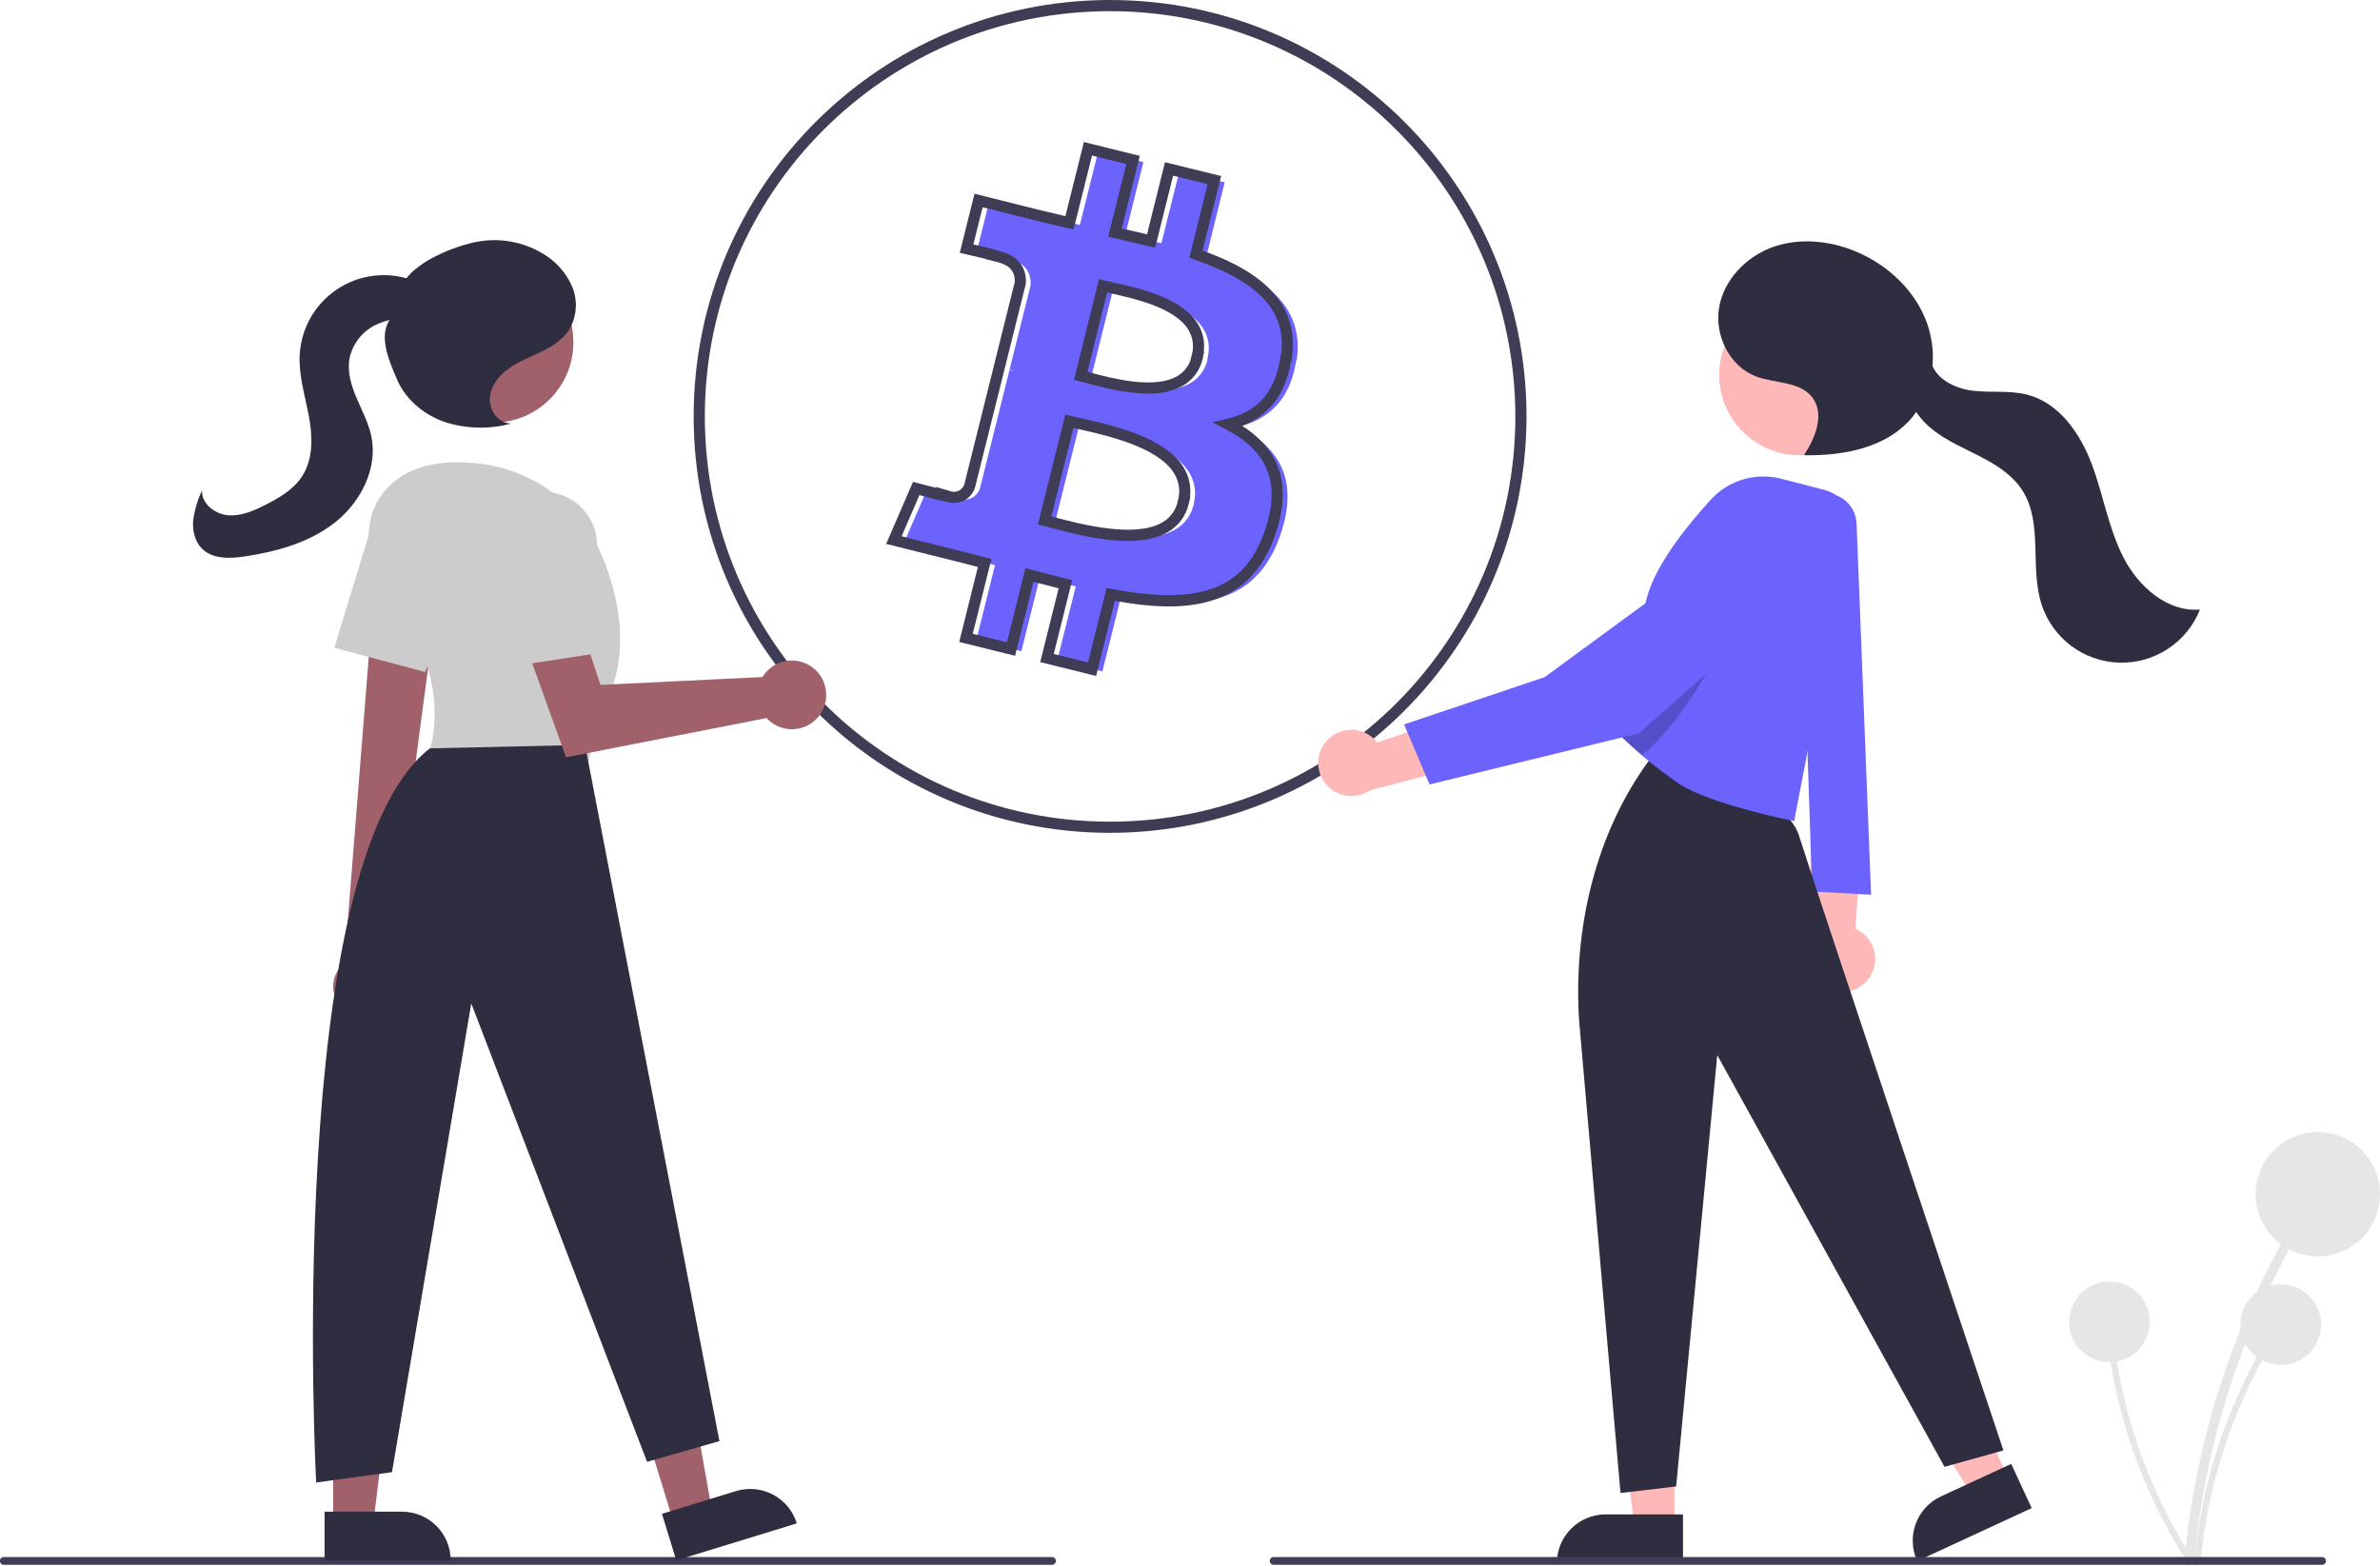
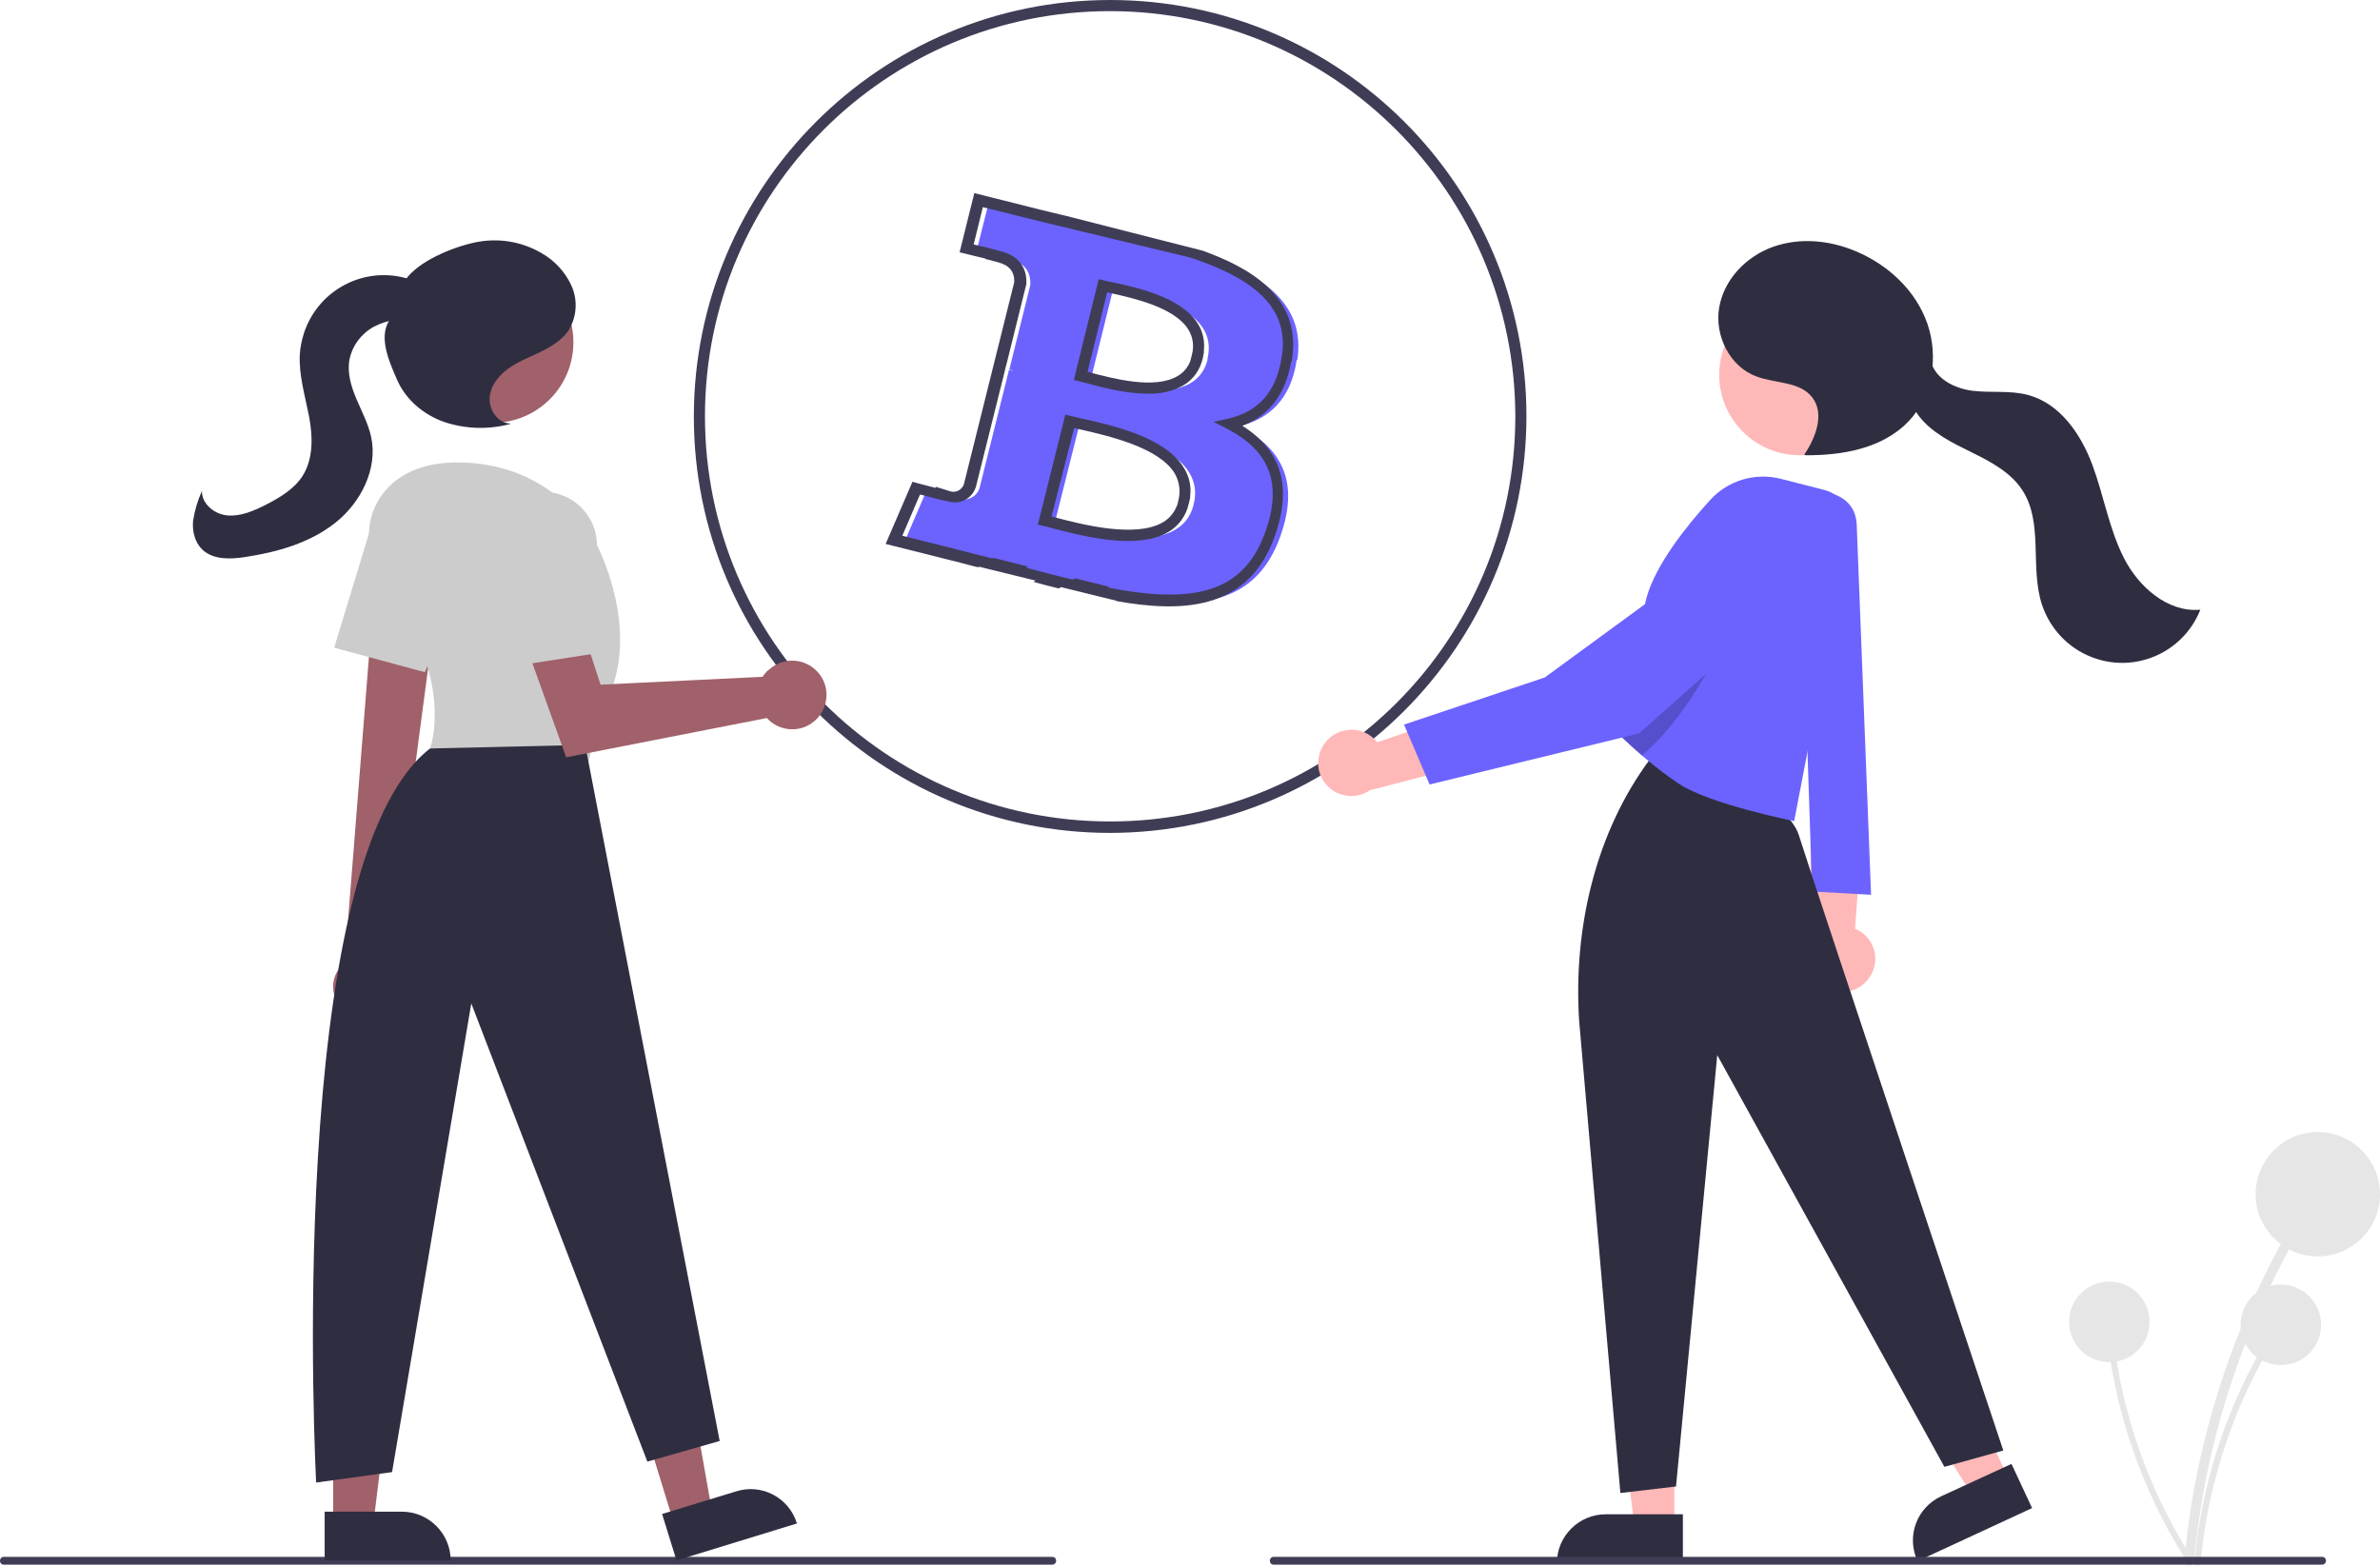
- <svg xmlns="http://www.w3.org/2000/svg" id="aac55e20-4295-4738-859e-026cde4431f5" data-name="Layer 1" width="727.21" height="478.36" viewBox="0 0 727.21 478.36">
-   <path d="M604.991,289.168l5.615-22.646L596.765,263.109l-5.495,22.032c-3.618-.904-7.338-1.707-11.042-2.594l5.53-22.185-13.772-3.413L566.338,279.56q-4.506-1.024-8.789-2.065l-18.994-4.744-3.669,14.711s10,2.287,10,2.492c5.58,1.399,6.587,5.12,6.417,8.004l-6.434,25.786a10.033,10.033,0,0,1,1.433.461l-1.451-.358-9.01,36.111a4.992,4.992,0,0,1-6.28,3.277H529.527c.137.205-10.017-2.492-10.017-2.492l-6.826,15.769,17.919,4.471c3.413.836,6.604,1.707,9.813,2.526L534.715,406.392,548.47,409.805l5.649-22.646c3.652.99,7.321,1.928,10.973,2.85l-5.632,22.544,13.772,3.413,5.7-22.851c23.482,4.437,41.162,2.645,48.585-18.584,5.99-17.066-.29-26.964-12.663-33.397,8.994-2.082,15.786-7.987,17.595-20.223l.153-.068C635.095,304.135,622.364,295.158,604.991,289.168Zm-3.857,75.806c-4.249,17.066-33.055,7.85-42.391,5.546l7.56-30.326c9.3,2.338,39.251,6.946,34.796,24.779Zm4.266-44.371c-3.891,15.564-27.851,7.645-35.633,5.717l6.826-27.493c7.765,1.928,32.817,5.546,28.704,21.776Z" transform="translate(-236.3952 -210.8201)" fill="#6c63ff" />
-   <path d="M575.583,465.303A127.241,127.241,0,1,1,702.824,338.061,127.385,127.385,0,0,1,575.583,465.303Zm0-251.07A123.828,123.828,0,1,0,699.411,338.061,123.968,123.968,0,0,0,575.583,214.233ZM571.314,417.367l-17.086-4.235,5.633-22.547c-2.554-.643-5.121-1.31-7.669-1.992l-5.64,22.613-17.067-4.235,5.704-22.9q-.999-.26-2.004-.523c-2.003-.524-4.034-1.056-6.15-1.575l-19.878-4.961,8.21-18.963,1.42.377c1.965.522,4.041,1.063,5.771,1.504l-.24-.36,4.539,1.362a3.312,3.312,0,0,0,4.196-2.152l8.596-34.46-.008-.003,6.806-27.278c.135-3.201-1.547-5.196-5.136-6.095l-3.831-.961.095-.061c-1.811-.439-4.086-.972-6.229-1.462l-1.697-.387,4.503-18.056,20.651,5.158q3.476.852,7.125,1.684l5.656-22.642,17.084,4.234-5.525,22.168q1.458.34,2.914.672c1.613.371,3.219.739,4.81,1.122l5.495-22.034,17.151,4.23L603.86,287.407c13.547,4.857,30.168,13.588,27.27,33.021l-.138.927-.164.072c-1.692,9.839-6.685,16.39-14.872,19.526,11.951,7.64,15.222,18.628,10.011,33.475-8.231,23.539-29.151,23.535-48.928,19.989Zm-12.945-6.725,10.459,2.592L574.505,390.474l1.582.299c27.015,5.104,40.534.042,46.658-17.471,5.096-14.519,1.334-24.47-11.84-31.321l-4.104-2.134,4.506-1.042c9.414-2.179,14.742-8.331,16.291-18.81l.137-.928.139-.062c1.529-13.099-6.723-22.034-26.603-28.889l-1.476-.508,5.579-22.504-10.529-2.596-5.497,22.037-1.657-.414c-2.108-.527-4.25-1.019-6.404-1.513-1.538-.353-3.081-.707-4.621-1.077l-1.674-.402L580.528,260.942l-10.46-2.592-5.641,22.58-1.629-.371c-3.013-.686-5.958-1.37-8.817-2.072l-17.345-4.333-2.835,11.366a82.002,82.002,0,0,1,8.394,2.126c5.152,1.312,7.939,4.861,7.65,9.746l-.048.312-6.048,24.239.02.008-.406,1.539-.08-.02-.032.098.095.024-9.011,36.111a6.72,6.72,0,0,1-8.457,4.499l.005-.016c-1.305-.176-3.724-.804-8.553-2.085l-5.443,12.573,15.967,3.984c2.127.522,4.176,1.057,6.195,1.587,1.215.317,2.419.633,3.626.942l1.644.419-5.698,22.874,10.443,2.591,5.658-22.682,1.681.455c3.623.982,7.303,1.938,10.938,2.841l1.659.412Zm22.622-34.529c-8.259,0-17.314-2.38-23.141-3.911-1.009-.265-1.909-.502-2.677-.692l-1.66-.41,8.387-33.645,1.659.417c.937.236,2.087.494,3.391.788,9.496,2.139,25.389,5.719,31.091,14.972a13.61,13.61,0,0,1,1.947,8.967h.135l-.493,2.119a13.426,13.426,0,0,1-6.313,8.643C589.912,375.38,585.574,376.113,580.991,376.113Zm-23.343-7.492q.512.134,1.069.28c7.967,2.096,24.547,6.449,32.859,1.526a9.826,9.826,0,0,0,4.478-5.618l.228-.914a10.527,10.527,0,0,0-1.149-8.47c-4.948-8.03-20.552-11.544-28.935-13.433-.642-.145-1.247-.282-1.81-.411Zm29.549-37.538c-6.783,0-14.031-1.929-18.718-3.176-.862-.229-1.63-.434-2.283-.596l-1.657-.411,7.649-30.806,1.656.411c.768.191,1.708.398,2.773.633,7.791,1.72,20.83,4.6,25.771,12.612a12.83,12.83,0,0,1,1.803,8.48h.132l-.427,2.121a12.857,12.857,0,0,1-6.016,8.31A21.029,21.029,0,0,1,587.197,331.084ZM568.67,324.426q.332.087.687.182c6.905,1.837,19.758,5.258,26.789,1.113a9.089,9.089,0,0,0,3.94-4.638l.397-1.566a9.868,9.868,0,0,0-1-7.975c-4.183-6.784-16.816-9.573-23.602-11.071-.419-.092-.819-.181-1.197-.266Z" transform="translate(-236.3952 -210.8201)" fill="#3f3d56" />
-   <path d="M641.076,438.032a10.064,10.064,0,0,1,16.142-.352l33.834-11.5-4.69,17.968-31.41,8.166a10.111,10.111,0,0,1-13.875-14.281Z" transform="translate(-236.3952 -210.8201)" fill="#ffb8b8" />
-   <path d="M906.827,687.743a246.303,246.303,0,0,1,20.385-77.735q4.601-10.278,10.127-20.103c.947-1.685-1.644-3.199-2.59-1.514a249.707,249.707,0,0,0-27.786,76.655q-2.086,11.269-3.136,22.696c-.178,1.922,2.823,1.909,3,0Z" transform="translate(-236.3952 -210.8201)" fill="#e6e6e6" />
-   <circle cx="708.21" cy="364.897" r="19" fill="#e6e6e6" />
-   <path d="M908.77,688.248a159.788,159.788,0,0,1,13.225-50.43q2.985-6.668,6.57-13.042a.974.974,0,0,0-1.681-.982,161.996,161.996,0,0,0-18.026,49.73q-1.353,7.31-2.034,14.724c-.115,1.247,1.832,1.239,1.946,0Z" transform="translate(-236.3952 -210.8201)" fill="#e6e6e6" />
-   <circle cx="696.883" cy="404.751" r="12.326" fill="#e6e6e6" />
-   <path d="M906.314,687.084a159.788,159.788,0,0,1-20.59-47.897q-1.748-7.093-2.841-14.324a.974.974,0,0,0-1.929.259,161.996,161.996,0,0,0,16.374,50.298q3.429,6.597,7.452,12.861c.676,1.054,2.206-.15,1.535-1.197Z" transform="translate(-236.3952 -210.8201)" fill="#e6e6e6" />
-   <circle cx="644.542" cy="403.886" r="12.326" fill="#e6e6e6" />
-   <path d="M807.705,509.345a10.056,10.056,0,0,0-4.418-14.773l2.591-35.641-16.203,9.072.024,32.454a10.11,10.11,0,0,0,18.006,8.887Z" transform="translate(-236.3952 -210.8201)" fill="#ffb8b8" />
-   <path d="M803.674,370.799,808.105,484.217l-18-1-4-119,3.796-1.786A9.665,9.665,0,0,1,803.674,370.799Z" transform="translate(-236.3952 -210.8201)" fill="#6c63ff" />
-   <polygon points="511.612 466.235 499.352 466.234 493.52 418.946 511.614 418.947 511.612 466.235" fill="#ffb8b8" />
-   <path d="M490.595,462.731h23.644a0,0,0,0,1,0,0v14.887a0,0,0,0,1,0,0H475.708a0,0,0,0,1,0,0v0A14.887,14.887,0,0,1,490.595,462.731Z" fill="#2f2e41" />
-   <polygon points="613.615 451.583 602.489 456.734 577.329 416.272 593.749 408.671 613.615 451.583" fill="#ffb8b8" />
-   <path d="M832.188,665.526h23.644a0,0,0,0,1,0,0v14.887a0,0,0,0,1,0,0H817.301a0,0,0,0,1,0,0v0A14.887,14.887,0,0,1,832.188,665.526Z" transform="translate(-441.7098 202.8908) rotate(-24.84116)" fill="#2f2e41" />
-   <path d="M718.897,522.728l12.644,144.289,17-2L761.105,533.217l69.436,125.8,18-5S790.605,480.717,786.105,466.217c-4.933-15.895-44-22-44-22l-1.5-1.5C723.818,465.315,717.094,494.635,718.897,522.728Z" transform="translate(-236.3952 -210.8201)" fill="#2f2e41" />
-   <circle cx="549.859" cy="114.532" r="24.561" fill="#ffb8b8" />
-   <path d="M801.674,372.743l-17.07,88.97s-25.94-5.18-35.18-11.42c-3.66-2.48-6.98-5.04-9.78-7.36-.55-.45-1.07-.9-1.58-1.33-4.62-3.95-7.46-6.89-7.46-6.89s1.479-7.25,3.29-15.83c2.02-9.61,4.47-20.9,5.72-25.51,2.75-10.11,12.19-21.89,19.55-29.91a21.738,21.738,0,0,1,21.47-6.36l13.32,3.44A10.543,10.543,0,0,1,801.674,372.743Z" transform="translate(-236.3952 -210.8201)" fill="#6c63ff" />
-   <path d="M760.394,411.602s-9.18,19.08-22.33,30c-4.62-3.95-7.46-6.89-7.46-6.89s1.479-7.25,3.29-15.83C744.914,413.063,756.274,409.393,760.394,411.602Z" transform="translate(-236.3952 -210.8201)" opacity="0.2" />
-   <path d="M776.674,376.677a16.322,16.322,0,0,0-2.831-1.125,12.495,12.495,0,0,0-11.545,2.66l-53.958,39.523-42.914,14.435,7.754,18.341,63.976-15.624,42.43-37.708A12.754,12.754,0,0,0,776.674,376.677Z" transform="translate(-236.3952 -210.8201)" fill="#6c63ff" />
-   <path d="M787.708,349.687c3.496-5.232,6.254-12.488,2.406-17.466-3.799-4.914-11.292-4.19-17.111-6.365-8.104-3.029-12.804-12.549-11.338-21.076s8.31-15.594,16.464-18.486,17.348-1.951,25.333,1.379c9.829,4.1,18.261,12.03,21.797,22.076s1.646,22.108-5.689,29.83c-7.864,8.278-20.206,10.485-31.623,10.351" transform="translate(-236.3952 -210.8201)" fill="#2f2e41" />
-   <path d="M826.277,320.727c1.001,5.591,7.134,8.766,12.771,9.464s11.468-.197,16.955,1.269c9.674,2.584,16.055,11.888,19.567,21.265s5.069,19.498,9.633,28.412S898.612,397.909,908.591,397.075a25.732,25.732,0,0,1-48.394-1.569c-3.666-11.317.542-24.813-5.868-34.834-3.547-5.545-9.673-8.807-15.579-11.713s-12.106-5.889-16.066-11.148-4.751-13.563.129-17.981" transform="translate(-236.3952 -210.8201)" fill="#2f2e41" />
-   <path d="M945.88,688.964h-320.294a1.191,1.191,0,1,1,0-2.381h320.294a1.191,1.191,0,1,1,0,2.381Z" transform="translate(-236.3952 -210.8201)" fill="#3f3d56" />
-   <path d="M557.88,688.964h-320.294a1.191,1.191,0,1,1,0-2.381h320.294a1.191,1.191,0,0,1,0,2.381Z" transform="translate(-236.3952 -210.8201)" fill="#3f3d56" />
-   <polygon points="205.801 465.134 217.522 461.537 209.226 414.618 191.928 419.927 205.801 465.134" fill="#a0616a" />
-   <path d="M439.993,667.396h38.531a0,0,0,0,1,0,0V682.283a0,0,0,0,1,0,0H454.88a14.887,14.887,0,0,1-14.887-14.887v0A0,0,0,0,1,439.993,667.396Z" transform="translate(859.9015 974.4209) rotate(162.9391)" fill="#2f2e41" />
-   <polygon points="101.803 465.403 114.063 465.403 119.895 418.115 101.801 418.116 101.803 465.403" fill="#a0616a" />
-   <path d="M335.571,672.72h38.531a0,0,0,0,1,0,0v14.887a0,0,0,0,1,0,0H350.458a14.887,14.887,0,0,1-14.887-14.887v0A0,0,0,0,1,335.571,672.72Z" transform="translate(473.3094 1149.49) rotate(179.9974)" fill="#2f2e41" />
-   <path d="M341.319,519.146a9.162,9.162,0,0,1,.318-14.046l9.505-119.695,19.331,4.83L354.995,506.994a9.212,9.212,0,0,1-13.677,12.152Z" transform="translate(-236.3952 -210.8201)" fill="#a0616a" />
-   <circle cx="150.634" cy="104.601" r="24.561" fill="#a0616a" />
-   <path d="M353.483,387.78c-5.837-8.013-6.017-19.049.271-26.714,4.103-5.002,10.966-9.004,22.425-9.004,30.543,0,42.128,24.224,42.128,24.224s12.638,23.17,5.266,44.235-7.372,23.17-7.372,23.17l-48.447-4.213S375.927,418.592,353.483,387.78Z" transform="translate(-236.3952 -210.8201)" fill="#ccc" />
-   <path d="M338.543,408.748l10.437-34.146a16.327,16.327,0,0,1,23.097-9.737h0a16.356,16.356,0,0,1,7.465,21.074l-13.269,30.218Z" transform="translate(-236.3952 -210.8201)" fill="#ccc" />
-   <path d="M415.148,438.425l41.075,212.747-22.117,6.319L380.392,517.415,356.168,660.651l-23.17,3.16S322.834,474.292,367.754,439.478Z" transform="translate(-236.3952 -210.8201)" fill="#2f2e41" />
-   <path d="M470.354,416.343a10.527,10.527,0,0,0-.963,1.349L419.856,420.094l-9.538-29.12L393.756,398.846l15.588,43.371,61.262-11.981a10.496,10.496,0,1,0-.252-13.893Z" transform="translate(-236.3952 -210.8201)" fill="#a0616a" />
-   <path d="M386.293,379.345a16.326,16.326,0,0,1,17.233-18.202h0a16.356,16.356,0,0,1,15.308,16.295V410.44l-28.369,4.365Z" transform="translate(-236.3952 -210.8201)" fill="#ccc" />
-   <path d="M392.431,340.205c-3.686-.016-6.53-3.897-6.365-7.58s2.639-6.923,5.619-9.093,6.475-3.492,9.798-5.087,6.617-3.586,8.669-6.648a14.716,14.716,0,0,0,1.023-13.504,21.669,21.669,0,0,0-9.333-10.224,28.688,28.688,0,0,0-20.417-3.228c-6.888,1.511-17.154,5.695-21.19,11.478l-4.208,11.458c-4.288,5.156-.968,12.813,1.668,18.98s8.248,10.806,14.581,13.011a35.794,35.794,0,0,0,19.841.595" transform="translate(-236.3952 -210.8201)" fill="#2f2e41" />
-   <path d="M369.985,302.044c-1.809-2.899-4.944-4.743-8.186-5.825a25.724,25.724,0,0,0-33.832,23.003c-.344,6.314,1.634,12.489,2.795,18.705s1.393,13.082-2.034,18.396c-2.611,4.048-6.964,6.596-11.261,8.773-3.581,1.814-7.455,3.516-11.453,3.154s-8.016-3.528-7.91-7.541a32.054,32.054,0,0,0-2.682,9.08c-.281,3.156.497,6.561,2.776,8.762,3.313,3.199,8.563,2.965,13.116,2.274,9.857-1.494,19.838-4.295,27.626-10.52s12.955-16.475,10.904-26.231c-.857-4.075-2.87-7.796-4.497-11.63s-2.897-8.027-2.15-12.124a14.735,14.735,0,0,1,7.493-9.982,19.601,19.601,0,0,1,12.523-1.899c2.799.459,6.294,1.173,7.954-1.127a4.508,4.508,0,0,0-.094-4.809,13.248,13.248,0,0,0-3.593-3.56" transform="translate(-236.3952 -210.8201)" fill="#2f2e41" />
+ <svg xmlns="http://www.w3.org/2000/svg" version="1.1" id="aac55e20-4295-4738-859e-026cde4431f5" x="0px" y="0px" viewBox="0 0 727.2 478.4" style="enable-background:new 0 0 727.2 478.4;" xml:space="preserve">
+   <style type="text/css">
+ 	.st0{fill:#6C63FF;}
+ 	.st1{fill:#3F3D56;}
+ 	.st2{fill:#FFB8B8;}
+ 	.st3{fill:#E6E6E6;}
+ 	.st4{fill:#2F2E41;}
+ 	.st5{opacity:0.2;enable-background:new    ;}
+ 	.st6{fill:#A0616A;}
+ 	.st7{fill:#CCCCCC;}
+ </style>
+   <path class="st0" d="M329.9,68.7c-3-0.7-5.9-1.4-8.8-2.1l-19-4.7l-3.7,14.7c0,0,10,2.3,10,2.5c5.6,1.4,6.6,5.1,6.4,8l-6.4,25.8  c0.5,0.1,1,0.3,1.4,0.5l-1.5-0.4l-9,36.1c-0.8,2.6-3.6,4.1-6.2,3.3c0,0,0,0,0,0h0c0.1,0.2-10-2.5-10-2.5l-6.8,15.8l17.9,4.5  c3.4,0.8,6.6,1.7,9.8,2.5l0.6-0.1l13.8,3.4l-0.6,0.3c3.7,1,7.3,1.9,11,2.8l0.7-0.4l13.8,3.4l-0.6,0.1c23.5,4.4,41.2,2.6,48.6-18.6  c6-17.1-0.3-27-12.7-33.4c9-2.1,15.8-8,17.6-20.2l0.2-0.1c2.5-16.7-10.2-25.7-27.6-31.7 M354.9,74.3c-3.6-0.9-7.3-1.7-11-2.6   M364.7,154.2c-4.2,17.1-33.1,7.9-42.4,5.5l7.6-30.3C339.2,131.7,369.2,136.3,364.7,154.2L364.7,154.2z M369,109.8  c-3.9,15.6-27.9,7.6-35.6,5.7l6.8-27.5c7.8,1.9,32.8,5.5,28.7,21.8H369z" />
+   <path class="st1" d="M339.2,254.5c-70.3,0-127.2-57-127.2-127.2S268.9,0,339.2,0s127.2,57,127.2,127.2  C466.3,197.5,409.4,254.4,339.2,254.5z M339.2,3.4c-68.4,0-123.8,55.4-123.8,123.8s55.4,123.8,123.8,123.8S463,195.6,463,127.2l0,0  C462.9,58.9,407.5,3.5,339.2,3.4z M367.5,76.6c13.5,4.9,30.2,13.6,27.3,33l-0.1,0.9l-0.2,0.1c-1.7,9.8-6.7,16.4-14.9,19.5  c12,7.6,15.2,18.6,10,33.5c-8.2,23.5-29.2,23.5-48.9,20l0.6,0l-17.1-4.2l-0.7,0.4c-2.6-0.6-5.1-1.3-7.7-2l0.6-0.4l-17.1-4.2  l-0.6,0.1c-0.7-0.2-1.3-0.3-2-0.5c-2-0.5-4-1.1-6.2-1.6l-19.9-5l8.2-19l1.4,0.4c2,0.5,4,1.1,5.8,1.5l-0.2-0.4l4.5,1.4  c1.7,0.6,3.6-0.4,4.2-2.1c0,0,0,0,0,0l8.6-34.5l0,0l6.8-27.3c0.1-3.2-1.5-5.2-5.1-6.1l-3.8-1l0.1-0.1c-1.8-0.4-4.1-1-6.2-1.5  l-1.7-0.4l4.5-18.1l20.7,5.2c2.3,0.6,4.7,1.1,7.1,1.7 M342.7,69.8c1,0.2,1.9,0.5,2.9,0.7c1.6,0.4,3.2,0.7,4.8,1.1 M328,70.1  l-1.6-0.4c-3-0.7-6-1.4-8.8-2.1l-17.3-4.3l-2.8,11.4c2.8,0.6,5.6,1.3,8.4,2.1c5.2,1.3,7.9,4.9,7.7,9.7l0,0.3l-6,24.2l0,0l-0.4,1.5  l-0.1,0l0,0.1l0.1,0l-9,36.1c-1.1,3.6-4.8,5.6-8.4,4.5c0,0-0.1,0-0.1,0l0,0c-1.3-0.2-3.7-0.8-8.6-2.1l-5.4,12.6l16,4  c2.1,0.5,4.2,1.1,6.2,1.6c1.2,0.3,2.4,0.6,3.6,0.9l1.6,0.4l0.6-0.1l10.4,2.6l-0.6,0.3l1.7,0.5c3.6,1,7.3,1.9,10.9,2.8l1.7,0.4  l0.7-0.4l10.5,2.6l-0.6,0.2l1.6,0.3c27,5.1,40.5,0,46.7-17.5c5.1-14.5,1.3-24.5-11.8-31.3l-4.1-2.1l4.5-1  c9.4-2.2,14.7-8.3,16.3-18.8l0.1-0.9l0.1-0.1c1.5-13.1-6.7-22-26.6-28.9l-1.5-0.5 M353,75.7l-1.7-0.4c-2.1-0.5-4.3-1-6.4-1.5  c-1.5-0.4-3.1-0.7-4.6-1.1l-1.7-0.4 M344.6,165.3c-8.3,0-17.3-2.4-23.1-3.9c-1-0.3-1.9-0.5-2.7-0.7l-1.7-0.4l8.4-33.6l1.7,0.4  c0.9,0.2,2.1,0.5,3.4,0.8c9.5,2.1,25.4,5.7,31.1,15c1.7,2.7,2.4,5.8,1.9,9h0.1l-0.5,2.1c-0.8,3.6-3.1,6.8-6.3,8.6  C353.5,164.6,349.2,165.3,344.6,165.3L344.6,165.3z M321.3,157.8c0.3,0.1,0.7,0.2,1.1,0.3c8,2.1,24.5,6.4,32.9,1.5  c2.1-1.2,3.7-3.2,4.5-5.6l0.2-0.9c0.8-2.9,0.4-5.9-1.1-8.5c-4.9-8-20.6-11.5-28.9-13.4c-0.6-0.1-1.2-0.3-1.8-0.4L321.3,157.8z   M350.8,120.3c-6.8,0-14-1.9-18.7-3.2c-0.9-0.2-1.6-0.4-2.3-0.6l-1.7-0.4l7.6-30.8l1.7,0.4c0.8,0.2,1.7,0.4,2.8,0.6  c7.8,1.7,20.8,4.6,25.8,12.6c1.6,2.5,2.2,5.5,1.8,8.5h0.1l-0.4,2.1c-0.8,3.5-2.9,6.5-6,8.3C358.2,119.6,354.5,120.4,350.8,120.3  L350.8,120.3z M332.3,113.6c0.2,0.1,0.5,0.1,0.7,0.2c6.9,1.8,19.8,5.3,26.8,1.1c1.8-1,3.2-2.7,3.9-4.6l0.4-1.6c0.8-2.7,0.5-5.6-1-8  c-4.2-6.8-16.8-9.6-23.6-11.1c-0.4-0.1-0.8-0.2-1.2-0.3L332.3,113.6z" />
+   <path class="st2" d="M404.7,227.2c3.2-4.5,9.5-5.6,14-2.4c0.8,0.6,1.5,1.2,2.1,2l33.8-11.5l-4.7,18l-31.4,8.2  c-4.6,3.1-10.9,1.9-14-2.7C402.1,235.3,402.2,230.7,404.7,227.2L404.7,227.2z" />
+   <path class="st3" d="M670.4,476.9c2.5-26.9,9.4-53.1,20.4-77.7c3.1-6.9,6.4-13.6,10.1-20.1c0.9-1.7-1.6-3.2-2.6-1.5  c-13.4,23.9-22.8,49.8-27.8,76.7c-1.4,7.5-2.4,15.1-3.1,22.7C667.3,478.8,670.3,478.8,670.4,476.9L670.4,476.9z" />
+   <circle class="st3" cx="708.2" cy="364.9" r="19" />
+   <path class="st3" d="M672.4,477.4c1.6-17.4,6.1-34.5,13.2-50.4c2-4.4,4.2-8.8,6.6-13c0.3-0.5,0.1-1.1-0.4-1.3  c-0.5-0.2-1-0.1-1.3,0.3c-8.7,15.5-14.8,32.3-18,49.7c-0.9,4.9-1.6,9.8-2,14.7C670.3,478.7,672.3,478.7,672.4,477.4L672.4,477.4z" />
+   <circle class="st3" cx="696.9" cy="404.8" r="12.3" />
+   <path class="st3" d="M669.9,476.3c-9.4-14.7-16.4-30.9-20.6-47.9c-1.2-4.7-2.1-9.5-2.8-14.3c-0.1-0.5-0.6-0.9-1.1-0.8  c-0.5,0.1-0.9,0.5-0.8,1.1c2.7,17.5,8.2,34.5,16.4,50.3c2.3,4.4,4.8,8.7,7.5,12.9C669.1,478.5,670.6,477.3,669.9,476.3L669.9,476.3z  " />
+   <circle class="st3" cx="644.5" cy="403.9" r="12.3" />
+   <path class="st2" d="M571.3,298.5c3.1-4.6,1.8-10.9-2.9-13.9c-0.5-0.3-1-0.6-1.6-0.8l2.6-35.6l-16.2,9.1l0,32.5  c-1.9,5.3,0.9,11,6.2,12.9C563.9,304.1,568.8,302.4,571.3,298.5L571.3,298.5z" />
+   <path class="st0" d="M567.3,160l4.4,113.4l-18-1l-4-119l3.8-1.8c4.8-2.3,10.6-0.2,12.9,4.6C566.9,157.4,567.2,158.7,567.3,160z" />
+   <polygon class="st2" points="511.6,466.2 499.4,466.2 493.5,418.9 511.6,418.9 " />
+   <path class="st4" d="M490.6,462.7h23.6l0,0v14.9l0,0h-38.5l0,0l0,0C475.7,469.4,482.4,462.7,490.6,462.7L490.6,462.7z" />
+   <polygon class="st2" points="613.6,451.6 602.5,456.7 577.3,416.3 593.7,408.7 " />
+   <path class="st4" d="M593.1,457.2l21.5-9.9l0,0l6.3,13.5l0,0l-35,16.2l0,0l0,0C582.4,469.5,585.6,460.7,593.1,457.2z" />
+   <path class="st4" d="M482.5,311.9l12.6,144.3l17-2l12.6-131.8l69.4,125.8l18-5c0,0-57.9-173.3-62.4-187.8c-4.9-15.9-44-22-44-22  l-1.5-1.5C487.4,254.5,480.7,283.8,482.5,311.9z" />
+   <circle class="st2" cx="549.9" cy="114.5" r="24.6" />
+   <path class="st0" d="M565.3,161.9l-17.1,89c0,0-25.9-5.2-35.2-11.4c-3.7-2.5-7-5-9.8-7.4c-0.5-0.5-1.1-0.9-1.6-1.3  c-4.6-4-7.5-6.9-7.5-6.9s1.5-7.2,3.3-15.8c2-9.6,4.5-20.9,5.7-25.5c2.8-10.1,12.2-21.9,19.5-29.9c5.4-5.9,13.7-8.4,21.5-6.4  l13.3,3.4C562.9,151.1,566.3,156.5,565.3,161.9z" />
+   <path class="st5" d="M524,200.8c0,0-9.2,19.1-22.3,30c-4.6-4-7.5-6.9-7.5-6.9s1.5-7.2,3.3-15.8C508.5,202.2,519.9,198.6,524,200.8z" />
+   <path class="st0" d="M540.3,165.9c-0.9-0.5-1.9-0.8-2.8-1.1c-4.1-1.1-8.4-0.1-11.5,2.7l-54,39.5L429,221.4l7.8,18.3l64-15.6  l42.4-37.7c5.1-4.9,5.3-12.9,0.4-18C542.6,167.3,541.5,166.5,540.3,165.9z" />
+   <path class="st4" d="M551.3,138.9c3.5-5.2,6.3-12.5,2.4-17.5c-3.8-4.9-11.3-4.2-17.1-6.4c-8.1-3-12.8-12.5-11.3-21.1  s8.3-15.6,16.5-18.5s17.3-2,25.3,1.4c9.8,4.1,18.3,12,21.8,22.1s1.6,22.1-5.7,29.8c-7.9,8.3-20.2,10.5-31.6,10.4" />
+   <path class="st4" d="M589.9,109.9c1,5.6,7.1,8.8,12.8,9.5s11.5-0.2,17,1.3c9.7,2.6,16.1,11.9,19.6,21.3s5.1,19.5,9.6,28.4  s13.4,16.8,23.4,15.9c-5.2,13.2-20.2,19.7-33.4,14.4c-7.1-2.8-12.6-8.7-15-16c-3.7-11.3,0.5-24.8-5.9-34.8  c-3.5-5.5-9.7-8.8-15.6-11.7s-12.1-5.9-16.1-11.1c-4-5.3-4.8-13.6,0.1-18" />
+   <path class="st1" d="M709.5,478.1H389.2c-0.7,0-1.2-0.5-1.2-1.2s0.5-1.2,1.2-1.2c0,0,0,0,0,0h320.3c0.7,0,1.2,0.5,1.2,1.2  S710.1,478.1,709.5,478.1C709.5,478.1,709.5,478.1,709.5,478.1z" />
+   <path class="st1" d="M321.5,478.1H1.2c-0.7,0-1.2-0.5-1.2-1.2c0-0.7,0.5-1.2,1.2-1.2c0,0,0,0,0,0h320.3c0.7,0,1.2,0.5,1.2,1.2  C322.7,477.6,322.1,478.1,321.5,478.1z" />
+   <polygon class="st6" points="205.8,465.1 217.5,461.5 209.2,414.6 191.9,419.9 " />
+   <path class="st4" d="M243.5,465.5l-36.8,11.3l0,0l-4.4-14.2l0,0l22.6-6.9C232.7,453.2,241.1,457.6,243.5,465.5L243.5,465.5  L243.5,465.5z" />
+   <polygon class="st6" points="101.8,465.4 114.1,465.4 119.9,418.1 101.8,418.1 " />
+   <path class="st4" d="M137.7,476.8l-38.5,0l0,0l0-14.9l0,0l23.6,0C131,461.9,137.7,468.6,137.7,476.8L137.7,476.8L137.7,476.8z" />
+   <path class="st6" d="M104.9,308.3c-3.8-3.3-4.2-9.1-0.8-12.9c0.4-0.4,0.7-0.8,1.2-1.1l9.5-119.7l19.3,4.8l-15.5,116.8  c2.9,4.2,1.9,9.9-2.3,12.8C112.8,311.4,108.1,311.2,104.9,308.3z" />
+   <circle class="st6" cx="150.6" cy="104.6" r="24.6" />
+   <path class="st7" d="M117.1,177c-5.8-8-6-19,0.3-26.7c4.1-5,11-9,22.4-9c30.5,0,42.1,24.2,42.1,24.2s12.6,23.2,5.3,44.2  s-7.4,23.2-7.4,23.2l-48.4-4.2C131.4,228.7,139.5,207.8,117.1,177z" />
+   <path class="st7" d="M102.1,197.9l10.4-34.1c2.6-8.6,11.8-13.5,20.4-10.8c0.9,0.3,1.8,0.7,2.7,1.1l0,0c7.7,4,10.9,13.2,7.5,21.1  l-13.3,30.2L102.1,197.9z" />
+   <path class="st4" d="M178.8,227.6l41.1,212.7l-22.1,6.3L144,306.6l-24.2,143.2L96.6,453c0,0-10.2-189.5,34.8-224.3L178.8,227.6z" />
+   <path class="st6" d="M234,205.5c-0.4,0.4-0.7,0.9-1,1.3l-49.5,2.4l-9.5-29.1l-16.6,7.9l15.6,43.4l61.3-12c3.9,4.3,10.6,4.6,14.8,0.7  c4.3-3.9,4.6-10.6,0.7-14.8c-3.9-4.3-10.6-4.6-14.8-0.7C234.5,204.9,234.2,205.2,234,205.5L234,205.5z" />
+   <path class="st7" d="M149.9,168.5c-1.1-9,5.4-17.1,14.3-18.1c1-0.1,2-0.1,2.9-0.1l0,0c8.6,0.6,15.3,7.7,15.3,16.3v33l-28.4,4.4  L149.9,168.5z" />
+   <path class="st4" d="M156,129.4c-3.7,0-6.5-3.9-6.4-7.6s2.6-6.9,5.6-9.1s6.5-3.5,9.8-5.1s6.6-3.6,8.7-6.6c2.5-4.1,2.9-9.1,1-13.5  c-1.9-4.3-5.2-7.9-9.3-10.2c-6.2-3.6-13.4-4.7-20.4-3.2c-6.9,1.5-17.2,5.7-21.2,11.5L119.6,97c-4.3,5.2-1,12.8,1.7,19  s8.2,10.8,14.6,13c6.4,2.1,13.3,2.3,19.8,0.6" />
+   <path class="st4" d="M133.6,91.2c-1.8-2.9-4.9-4.7-8.2-5.8c-13.5-4.5-28,2.8-32.5,16.3c-0.7,2.2-1.2,4.5-1.3,6.7  c-0.3,6.3,1.6,12.5,2.8,18.7c1.2,6.2,1.4,13.1-2,18.4c-2.6,4-7,6.6-11.3,8.8c-3.6,1.8-7.5,3.5-11.5,3.2s-8-3.5-7.9-7.5  c-1.3,2.9-2.2,5.9-2.7,9.1c-0.3,3.2,0.5,6.6,2.8,8.8c3.3,3.2,8.6,3,13.1,2.3c9.9-1.5,19.8-4.3,27.6-10.5s13-16.5,10.9-26.2  c-0.9-4.1-2.9-7.8-4.5-11.6s-2.9-8-2.1-12.1c0.9-4.3,3.6-7.9,7.5-10c3.8-2,8.3-2.7,12.5-1.9c2.8,0.5,6.3,1.2,8-1.1  c0.9-1.5,0.9-3.4-0.1-4.8c-1-1.4-2.2-2.6-3.6-3.6" />
</svg>
